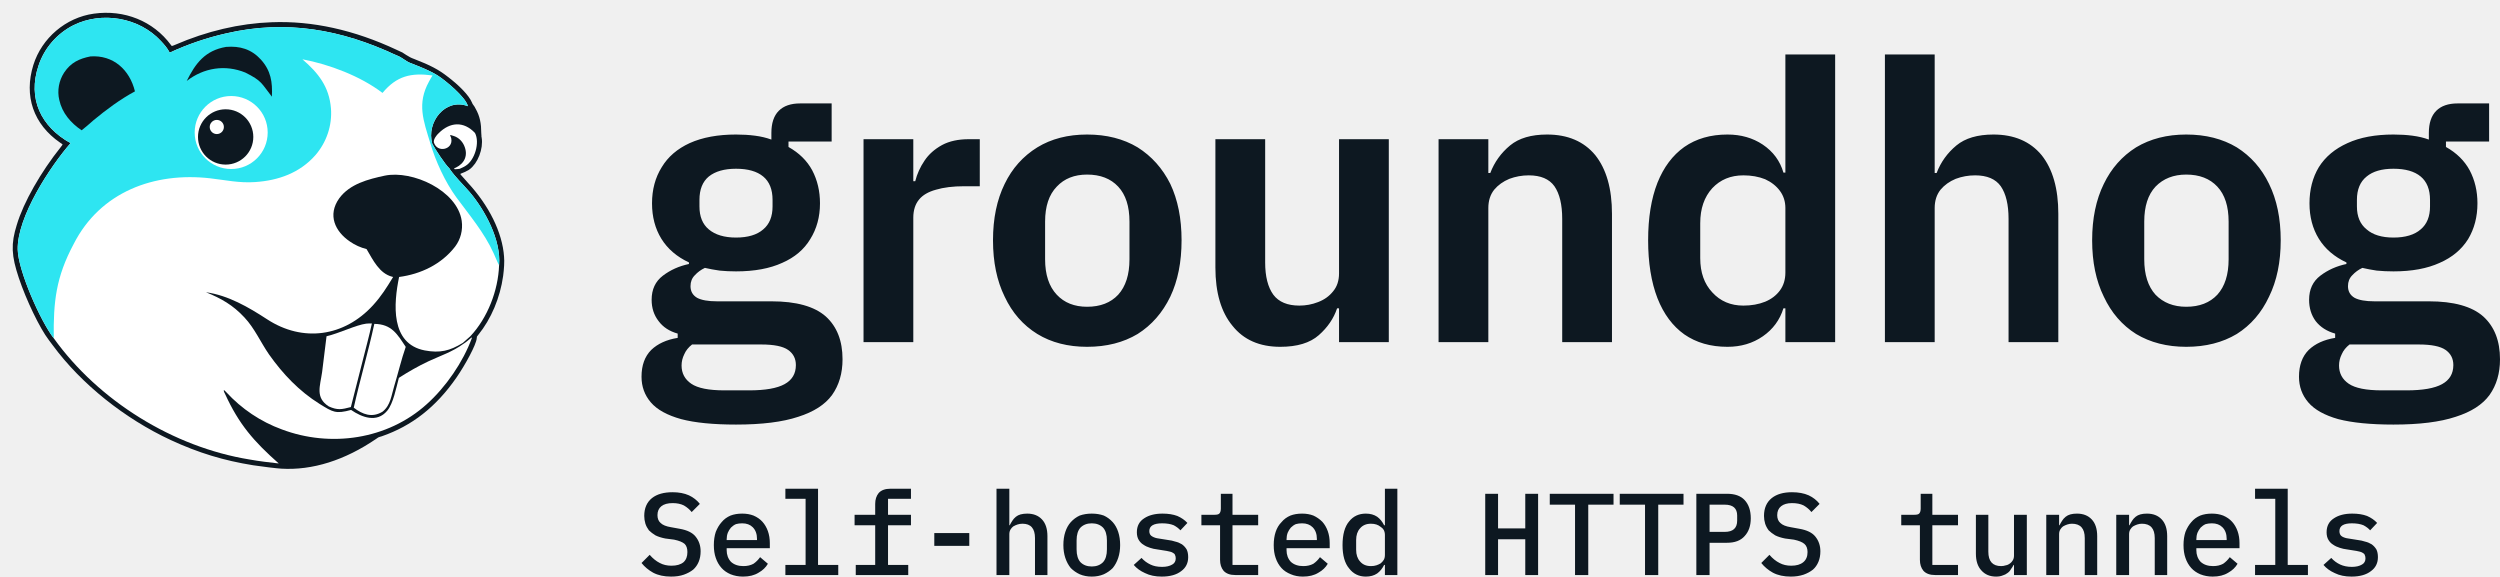
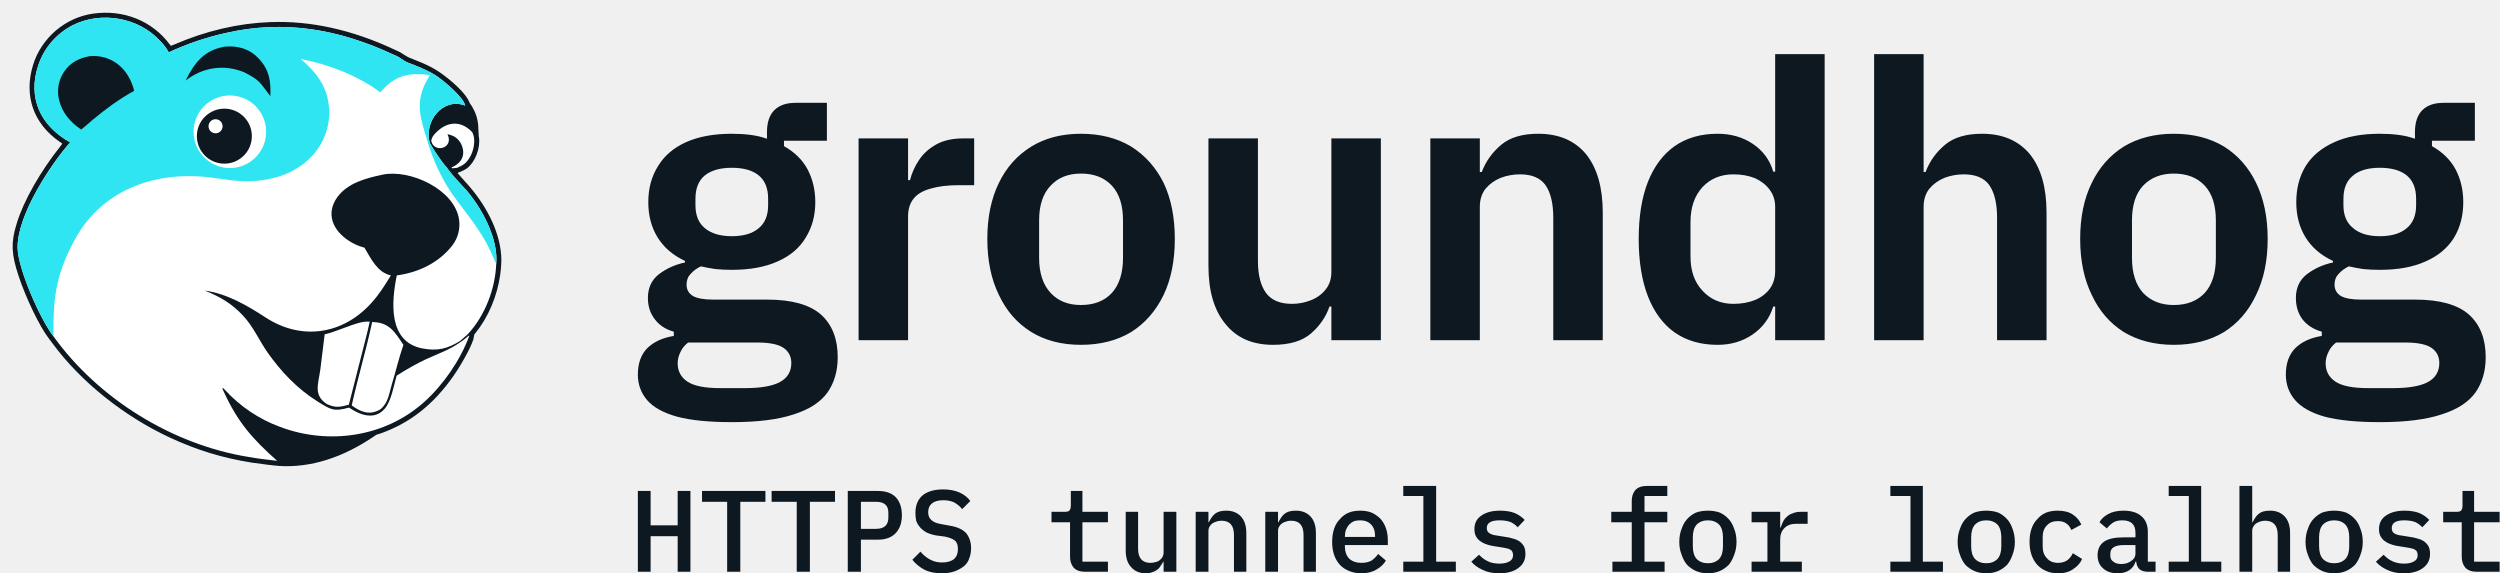
- <svg xmlns="http://www.w3.org/2000/svg" viewBox="0 -88 643 148.2" role="img" aria-label="groundhog">
+ <svg xmlns="http://www.w3.org/2000/svg" viewBox="0 -88 646.7 148.2" role="img" aria-label="groundhog">
  <g transform="translate(0 -88) scale(0.569)">
    <path fill="#0D1821" d="M127.3 209.1C125.4 209 118.9 208.2 114.9 207.6C101.8 205.5 90.6 202.1 78.3 196.4C57.9 186.9 38.7 171.6 26.1 154.5C25.1 153.2 25 153 24.3 152.1C20.4 147 14.4 134.6 11.1 124.7C7.9 115.1 7.7 110.5 10.2 102.5C13.1 92.7 20.8 79.2 29.7 68.1C31 66.5 31.2 65.7 30.9 64.6C30.6 63.6 30.3 63.2 28.7 62.2C17.7 54.6 13.7 43.1 17.7 30.2C21.2 19 31.2 10.5 42.8 8.9C55.6 7.1 67.7 12 75 21.9C76.4 23.8 77.5 24 80.2 22.8C94.3 16.7 108.8 13.3 122.9 12.8C140.8 12.1 159.3 16.2 178.1 25C178.6 25.2 179.2 25.5 179.4 25.6C180 25.8 180.8 26.2 182.2 27.2C183.8 28.2 184.5 28.6 186.4 29.3C193.4 32 196.9 33.9 200.5 36.7C205.8 40.7 209.8 44.9 210.9 47.6C211 47.9 211.2 48.4 211.4 48.6C212.2 49.7 212.4 50 212.6 50.5C214.2 53.3 214.8 56.1 214.8 60.3C214.9 61.5 214.9 62.3 215 62.6C215.7 66.6 213.5 72.4 210.4 74.5C209.7 74.9 208.1 75.7 207.4 75.9C206 76.3 205 78 205.5 79.5C205.7 80.3 205.8 80.4 209.4 84.4C218.7 94.4 224.4 106.1 225.1 116.2C225.3 118.1 225.1 121.5 224.7 124.4C223.4 133.7 219.6 142.8 214 149.7C213.1 150.8 212.8 151.4 212.8 152.4C212.7 154.6 208.1 163.3 204 169.2C195.1 182 184.7 190.1 171.7 194.6C170 195.1 169.9 195.1 168.5 196.1C154.7 205.5 140.7 209.9 127.3 209.1Z" stroke="#0D1821" stroke-width="5.5" stroke-linejoin="round" />
    <path fill="#FFFFFF" d="M31.9 64.7C18.5 57.3 12.4 44.6 17.4 29.7C20 21.8 25.7 15.2 33.2 11.4C46.1 5 62.9 7.9 72.7 18.5C74.3 20.2 75.7 21.8 76.7 23.8C84.9 20 93.4 17.1 102.2 15.1C129.3 8.8 154.3 13.3 179.2 25C181.4 25.7 183.3 27.6 185.3 28.4C189.6 30.1 193.9 31.7 197.8 34.1C201.3 36.3 210.6 44 211.5 48C201.3 44.1 192.6 55.3 195.4 65C196.8 67.6 201.1 74.2 203.2 76.2L203.5 76.7C205.9 80.1 209.4 83.5 212.2 86.7C219.2 94.9 226.6 108.6 225.6 119.9C225.2 131.3 220.4 143.7 212.6 152C211.4 153.1 210.4 154 209.2 155C203.3 158.6 198.9 159.7 192 158.4C176.4 155.4 177.9 137.3 180.4 125.2C190.2 123.9 199.5 119.5 205.7 111.5C208.2 108.2 209.3 104 208.7 99.8C206.7 86.1 186.4 76.8 173.9 79.4C166.5 81 158.1 83.1 153.3 89.7C148 97.2 151.4 104.6 158.2 109.2C160.5 110.8 163 111.9 165.7 112.6C168.7 117.7 171.5 123.6 177.3 125.1L177.7 125.2C174.7 130.1 172.5 133.7 168.6 138C155.6 152.2 136.9 154.9 120.7 144.3C112.4 138.9 103.2 133.5 93.1 132.1C100 134.9 105.3 137.9 110.5 143.5C115.1 148.4 117.8 154.7 121.6 160.2C127.9 169.1 135.2 176.8 144.5 182.6C150.5 186.3 151.7 187.2 158.7 185.3C163.5 188.6 170.3 191.3 175 185.7C177.8 182.4 179.1 175.2 180.3 170.8C184.5 168.1 189.2 165.4 193.7 163.3C199.3 160.7 204.4 159.1 209.5 155.4C210.3 155 212.5 153.1 213.2 152.5L213.3 152.8C209.3 163.7 201.5 175 192.9 182.7C175.2 198.7 149.4 202.4 127.4 194.1C117.8 190.6 109.2 184.8 102.3 177.3L101.4 176.4L101.1 176.5C101.3 177.2 101.3 177.3 101.7 178C108 191.8 114.7 199.5 126 209.5C121.6 209 117.2 208.5 112.8 207.7C78.3 202.1 44.6 181.2 24.3 152.9C18.3 145.2 8.2 122.3 8 112.8C7.7 98 22.8 75.1 31.9 64.7Z" />
    <path fill="#2EE5F1" d="M31.9 64.7C18.5 57.3 12.4 44.6 17.4 29.7C20 21.8 25.7 15.2 33.2 11.4C46.1 5 62.9 7.9 72.7 18.5C74.3 20.2 75.7 21.8 76.7 23.8C84.9 20 93.4 17.1 102.2 15.1C129.3 8.8 154.3 13.3 179.2 25C181.4 25.7 183.3 27.6 185.3 28.4C189.6 30.1 193.9 31.7 197.8 34.1C201.3 36.3 210.6 44 211.5 48C201.3 44.1 192.6 55.3 195.4 65C196.8 67.6 201.1 74.2 203.2 76.2L203.5 76.7C205.9 80.1 209.4 83.5 212.2 86.7C219.2 94.9 226.6 108.6 225.6 119.9C224.7 118.3 223.9 116.1 223.1 114.4C218.8 105 212.3 97.4 206.2 89.1C201.2 82.2 196.9 72.9 194.5 64.7C191.4 54.5 188.4 46.9 193.9 36.9C194.4 35.9 195 35 195.5 34.1C185.8 32.8 179.3 34.3 172.9 42C162.9 34.4 148.9 29.1 136.7 26.8C143.9 33 148.8 39.2 149.6 49C150.2 56.7 147.6 64.3 142.6 70.1C135.5 78.2 125.8 81.6 115.3 82.3C108.1 82.8 102 81.4 95 80.6C69.7 77.7 45.3 86.7 33.3 110.3C25.3 125.3 24.1 136.3 24.3 152.9C18.3 145.2 8.2 122.3 8 112.8C7.7 98 22.8 75.1 31.9 64.7Z" />
    <path fill="#0D1821" d="M40.9 25.5C51.2 24.8 58.6 31.5 61 41.3C54.3 44.9 48 49.6 42.2 54.4C40.5 56 38.7 57.4 36.9 58.9C32 55.6 28.1 51.1 26.8 45.2C25.8 41 26.6 36.5 29 32.8C32 28.3 35.8 26.5 40.9 25.5Z" />
    <path fill="#FFFFFF" d="M165.5 146.3C166.2 146.2 167.3 146.2 168.1 146.2C166.9 151.8 165.3 157.6 163.9 163.2L158.6 184C154.4 185.1 152.6 185.5 148.6 183.7C142.4 179.7 144.7 174.6 145.6 168.2L147.6 152C153.5 150.6 160.9 146.9 165.5 146.3Z" />
    <path fill="#FFFFFF" d="M169.2 146.4C177.1 146.5 179.6 151.1 183.4 156.8C181.4 162.5 180 168.6 178.2 174.5C176.9 178.7 176.6 183.2 172.9 186.1C168.1 189 163.9 187.3 159.9 184.3C162.7 171.7 166.5 158.9 169.2 146.4Z" />
    <path fill="#FFFFFF" d="M206 75.8C210.1 73.8 211.7 70.1 209.8 65.8C208.9 63.8 207.3 62.2 205.2 61.5C202.4 60.5 203.8 61.3 204 62.7C204.9 67.7 197.5 69.3 196.1 64.3C195.9 62.9 197.4 61 198.3 60.2C203.4 55.1 209.6 54.7 214.7 60.1C217 64.4 214.6 72.5 210.4 75C209.5 75.6 208.8 75.8 207.8 76.3C207 76.4 206.3 76.5 205.5 76.5C205.4 76.3 205.4 76.2 205.3 76L206 75.8Z" />
    <path fill="#0D1821" d="M102.2 21.2C108.4 20.7 113.6 22.2 117.9 26.9C122.5 32 123.2 37.1 122.9 43.7C118.1 37.6 118.5 36.6 110.9 32.8C101.8 29.1 92.1 30.6 84.4 36.6C88.4 28.5 92.8 22.8 102.2 21.2Z" />
    <circle fill="#FFFFFF" cx="104.5" cy="59.9" r="16.5" />
    <circle fill="#0D1821" cx="102" cy="61.9" r="12.5" />
    <circle fill="#FFFFFF" cx="98" cy="57.4" r="3.2" />
  </g>
  <path fill="#0D1821" transform="translate(162.2 0)" d="M54.5 4.4Q54.5 9.8 51.8 13.6Q49.1 17.3 43.1 19.2Q37.1 21.2 27.1 21.2Q18.3 21.2 13 19.8Q7.6 18.3 5.2 15.5Q2.8 12.7 2.8 8.9Q2.8 4.5 5.3 2Q7.8 -0.4 12.1 -1.1V-2.2Q8.9 -3.1 7.2 -5.4Q5.4 -7.7 5.4 -10.9Q5.4 -14.9 8.3 -17.1Q11.2 -19.3 15 -20.1V-20.5Q10.3 -22.7 7.9 -26.6Q5.5 -30.5 5.5 -35.7Q5.5 -41 8 -45Q10.4 -49 15.2 -51.2Q20.1 -53.4 27.1 -53.4Q29.7 -53.4 32 -53.1Q34.3 -52.8 36.2 -52.1V-53.8Q36.2 -57.6 38.1 -59.5Q40 -61.4 43.6 -61.4H51.7V-51.6H40.6V-50.2Q44.7 -47.9 46.7 -44.2Q48.7 -40.4 48.7 -35.7Q48.7 -30.5 46.2 -26.5Q43.8 -22.5 39 -20.4Q34.2 -18.2 27.1 -18.2Q24.9 -18.2 22.9 -18.4Q20.8 -18.7 19.1 -19.1Q17.6 -18.4 16.5 -17.2Q15.4 -16.1 15.4 -14.4Q15.4 -12.4 17.1 -11.4Q18.8 -10.5 22.2 -10.5H36.2Q45.8 -10.5 50.2 -6.6Q54.5 -2.7 54.5 4.4ZM42.5 5.9Q42.5 3.4 40.5 2Q38.5 0.6 33.6 0.6H15.8Q14.4 1.7 13.8 3.1Q13.1 4.5 13.1 6Q13.1 9 15.6 10.7Q18.1 12.4 24.1 12.4H30.5Q36.7 12.4 39.6 10.8Q42.5 9.2 42.5 5.9ZM27.1 -26.9Q31.7 -26.9 34.1 -29Q36.5 -31 36.5 -34.9V-36.6Q36.5 -40.6 34.1 -42.6Q31.7 -44.6 27.1 -44.6Q22.6 -44.6 20.1 -42.6Q17.7 -40.6 17.7 -36.6V-34.9Q17.7 -31 20.1 -29Q22.6 -26.9 27.1 -26.9ZM72.7 0H59.9V-52.2H72.7V-41.4H73.2Q73.9 -44.2 75.6 -46.7Q77.2 -49.1 80.1 -50.7Q82.9 -52.2 87 -52.2H89.8V-40.1H85.8Q81.5 -40.1 78.5 -39.2Q75.6 -38.4 74.2 -36.7Q72.7 -34.9 72.7 -32ZM117.4 1.2Q110 1.2 104.6 -2.1Q99.1 -5.5 96.2 -11.7Q93.2 -17.8 93.2 -26.2Q93.2 -34.6 96.2 -40.7Q99.1 -46.7 104.6 -50.1Q110 -53.4 117.4 -53.4Q124.9 -53.4 130.4 -50.1Q135.8 -46.7 138.8 -40.7Q141.7 -34.6 141.7 -26.2Q141.7 -17.8 138.8 -11.7Q135.8 -5.5 130.4 -2.1Q124.9 1.2 117.4 1.2ZM117.4 -9.1Q122.5 -9.1 125.4 -12.2Q128.3 -15.4 128.3 -21.3V-31Q128.3 -36.9 125.4 -40Q122.5 -43.1 117.4 -43.1Q112.5 -43.1 109.6 -40Q106.6 -36.9 106.6 -31V-21.3Q106.6 -15.4 109.6 -12.2Q112.5 -9.1 117.4 -9.1ZM182.2 0V-8.7H181.7Q180.4 -4.8 177 -1.8Q173.6 1.2 167.1 1.2Q159.1 1.2 154.8 -4.2Q150.4 -9.5 150.4 -19.2V-52.2H163.2V-20.5Q163.2 -15.1 165.3 -12.2Q167.4 -9.4 172 -9.4Q174.5 -9.4 176.8 -10.3Q179.2 -11.2 180.7 -13.1Q182.2 -14.9 182.2 -17.7V-52.2H195V0ZM220.6 0H207.8V-52.2H220.6V-43.5H221.1Q222.7 -47.7 226.2 -50.6Q229.6 -53.4 235.7 -53.4Q243.7 -53.4 248.1 -48.1Q252.4 -42.7 252.4 -33V0H239.6V-31.7Q239.6 -37.2 237.6 -40.1Q235.6 -42.9 231 -42.9Q228.4 -42.9 226 -42Q223.6 -41 222.1 -39.2Q220.6 -37.3 220.6 -34.5ZM297 0V-8.7H296.5Q295.1 -4.2 291.2 -1.5Q287.3 1.2 282.1 1.2Q275.6 1.2 271 -2Q266.5 -5.2 264.1 -11.3Q261.7 -17.5 261.7 -26.2Q261.7 -34.9 264.1 -41Q266.5 -47 271 -50.2Q275.6 -53.4 282.1 -53.4Q287.3 -53.4 291.2 -50.8Q295.2 -48.1 296.5 -43.6H297V-74H309.8V0ZM286.2 -9.4Q289.3 -9.4 291.8 -10.4Q294.2 -11.4 295.6 -13.3Q297 -15.2 297 -17.9V-34.5Q297 -37 295.6 -38.9Q294.2 -40.8 291.8 -41.9Q289.3 -42.9 286.2 -42.9Q281.3 -42.9 278.2 -39.6Q275.1 -36.2 275.1 -30.6V-21.6Q275.1 -16.1 278.2 -12.8Q281.3 -9.4 286.2 -9.4ZM322.6 0V-74H335.4V-43.5H335.9Q337.5 -47.7 341 -50.6Q344.4 -53.4 350.5 -53.4Q358.5 -53.4 362.9 -48.1Q367.2 -42.7 367.2 -33V0H354.4V-31.7Q354.4 -37.2 352.4 -40.1Q350.4 -42.9 345.8 -42.9Q343.2 -42.9 340.8 -42Q338.4 -41 336.9 -39.2Q335.4 -37.3 335.4 -34.5V0ZM400.1 1.2Q392.7 1.2 387.2 -2.1Q381.8 -5.5 378.9 -11.7Q375.9 -17.8 375.9 -26.2Q375.9 -34.6 378.9 -40.7Q381.8 -46.7 387.2 -50.1Q392.7 -53.4 400.1 -53.4Q407.6 -53.4 413.1 -50.1Q418.5 -46.7 421.4 -40.7Q424.4 -34.6 424.4 -26.2Q424.4 -17.8 421.4 -11.7Q418.5 -5.5 413.1 -2.1Q407.6 1.2 400.1 1.2ZM400.1 -9.1Q405.2 -9.1 408.1 -12.2Q411 -15.4 411 -21.3V-31Q411 -36.9 408.1 -40Q405.2 -43.1 400.1 -43.1Q395.2 -43.1 392.2 -40Q389.3 -36.9 389.3 -31V-21.3Q389.3 -15.4 392.2 -12.2Q395.2 -9.1 400.1 -9.1ZM480.8 4.4Q480.8 9.8 478.1 13.6Q475.4 17.3 469.4 19.2Q463.4 21.2 453.4 21.2Q444.6 21.2 439.2 19.8Q433.9 18.3 431.5 15.5Q429.1 12.7 429.1 8.9Q429.1 4.5 431.6 2Q434.1 -0.4 438.4 -1.1V-2.2Q435.2 -3.1 433.4 -5.4Q431.7 -7.7 431.7 -10.9Q431.7 -14.9 434.6 -17.1Q437.5 -19.3 441.3 -20.1V-20.5Q436.6 -22.7 434.2 -26.6Q431.8 -30.5 431.8 -35.7Q431.8 -41 434.2 -45Q436.7 -49 441.6 -51.2Q446.4 -53.4 453.4 -53.4Q456 -53.4 458.3 -53.1Q460.6 -52.8 462.5 -52.1V-53.8Q462.5 -57.6 464.4 -59.5Q466.3 -61.4 469.9 -61.4H478V-51.6H466.9V-50.2Q471 -47.9 473 -44.2Q475 -40.4 475 -35.7Q475 -30.5 472.6 -26.5Q470.1 -22.5 465.3 -20.4Q460.5 -18.2 453.4 -18.2Q451.2 -18.2 449.1 -18.4Q447.1 -18.7 445.4 -19.1Q443.9 -18.4 442.8 -17.2Q441.7 -16.1 441.7 -14.4Q441.7 -12.4 443.4 -11.4Q445.1 -10.5 448.5 -10.5H462.5Q472.1 -10.5 476.5 -6.6Q480.8 -2.7 480.8 4.4ZM468.8 5.9Q468.8 3.4 466.8 2Q464.8 0.6 459.9 0.6H442.1Q440.7 1.7 440.1 3.1Q439.4 4.5 439.4 6Q439.4 9 441.9 10.7Q444.4 12.4 450.4 12.4H456.8Q463 12.4 465.9 10.8Q468.8 9.2 468.8 5.9ZM453.4 -26.9Q458 -26.9 460.4 -29Q462.8 -31 462.8 -34.9V-36.6Q462.8 -40.6 460.4 -42.6Q458 -44.6 453.4 -44.6Q448.9 -44.6 446.5 -42.6Q444 -40.6 444 -36.6V-34.9Q444 -31 446.5 -29Q448.9 -26.9 453.4 -26.9Z" />
-   <path fill="#0D1821" transform="translate(163.8 59.9)" d="M8.8 0.4Q6.1 0.4 4.2 -0.6Q2.4 -1.6 1.2 -3.1L3.3 -5.2Q4.5 -3.8 5.9 -3.1Q7.2 -2.4 8.9 -2.4Q10.9 -2.4 12 -3.3Q13 -4.2 13 -5.9Q13 -7.3 12.3 -8Q11.5 -8.7 9.6 -9.1L7.3 -9.4Q5.8 -9.7 4.8 -10.2Q3.8 -10.8 3.1 -11.5Q2.5 -12.3 2.2 -13.2Q1.9 -14.2 1.9 -15.2Q1.9 -18.2 3.9 -19.8Q5.8 -21.3 9.2 -21.3Q11.6 -21.3 13.4 -20.5Q15.1 -19.7 16.2 -18.3L14.1 -16.2Q13.3 -17.2 12.1 -17.9Q10.9 -18.5 9.2 -18.5Q7.3 -18.5 6.3 -17.7Q5.3 -16.9 5.3 -15.4Q5.3 -14.1 6.1 -13.4Q6.9 -12.6 8.8 -12.3L11 -11.9Q13.9 -11.4 15.1 -9.9Q16.4 -8.3 16.4 -6.1Q16.4 -4.6 15.9 -3.4Q15.4 -2.2 14.5 -1.4Q13.5 -0.6 12.1 -0.1Q10.7 0.4 8.8 0.4ZM27.3 0.4Q25.6 0.4 24.1 -0.2Q22.7 -0.8 21.8 -1.8Q20.8 -2.9 20.3 -4.4Q19.8 -5.8 19.8 -7.7Q19.8 -9.6 20.3 -11.1Q20.9 -12.6 21.8 -13.6Q22.7 -14.7 24.1 -15.3Q25.4 -15.8 27.1 -15.8Q28.7 -15.8 30 -15.3Q31.4 -14.7 32.3 -13.7Q33.2 -12.7 33.7 -11.3Q34.2 -9.9 34.2 -8.2V-6.9H23.1V-6.4Q23.1 -4.6 24.2 -3.4Q25.4 -2.3 27.4 -2.3Q28.9 -2.3 30 -2.9Q31 -3.6 31.7 -4.6L33.7 -2.9Q32.9 -1.5 31.3 -0.6Q29.7 0.4 27.3 0.4ZM27.1 -13.3Q26.2 -13.3 25.5 -13.1Q24.8 -12.8 24.2 -12.2Q23.7 -11.6 23.4 -10.9Q23.1 -10.1 23.1 -9.2V-9H30.9V-9.3Q30.9 -11.2 29.8 -12.3Q28.8 -13.3 27.1 -13.3ZM38.2 -2.6H43.4V-19.6H38.2V-22.2H46.6V-2.6H51.8V0H38.2ZM56.3 -2.6H61.3V-12.8H56V-15.5H61.3V-18.3Q61.3 -20 62.2 -21.1Q63.2 -22.2 65.2 -22.2H70.5V-19.6H64.6V-15.5H70.5V-12.8H64.6V-2.6H69.8V0H56.3ZM76.5 -7.5V-10.8H85.5V-7.5ZM92.5 -22.2H95.8V-12.8H95.9Q96.2 -13.4 96.6 -14Q96.9 -14.5 97.5 -15Q98 -15.4 98.7 -15.6Q99.5 -15.8 100.4 -15.8Q102.8 -15.8 104.2 -14.3Q105.6 -12.8 105.6 -10V0H102.4V-9.5Q102.4 -13.2 99.2 -13.2Q98.5 -13.2 97.9 -13Q97.3 -12.8 96.8 -12.5Q96.4 -12.2 96.1 -11.7Q95.8 -11.2 95.8 -10.5V0H92.5ZM117 0.4Q115.3 0.4 113.9 -0.2Q112.6 -0.8 111.6 -1.8Q110.7 -2.9 110.2 -4.4Q109.7 -5.9 109.7 -7.7Q109.7 -9.6 110.2 -11.1Q110.7 -12.6 111.6 -13.6Q112.6 -14.7 113.9 -15.3Q115.3 -15.8 117 -15.8Q118.7 -15.8 120.1 -15.3Q121.4 -14.7 122.4 -13.6Q123.3 -12.6 123.8 -11.1Q124.3 -9.6 124.3 -7.7Q124.3 -5.9 123.8 -4.4Q123.3 -2.9 122.4 -1.8Q121.4 -0.8 120.1 -0.2Q118.7 0.4 117 0.4ZM117 -2.2Q118.8 -2.2 119.9 -3.3Q120.9 -4.4 120.9 -6.6V-8.9Q120.9 -11.1 119.9 -12.2Q118.8 -13.3 117 -13.3Q115.2 -13.3 114.1 -12.2Q113.1 -11.1 113.1 -8.9V-6.6Q113.1 -4.4 114.1 -3.3Q115.2 -2.2 117 -2.2ZM135 0.4Q132.5 0.4 130.7 -0.5Q128.9 -1.3 127.8 -2.6L129.8 -4.4Q130.8 -3.3 132.1 -2.7Q133.3 -2.1 135.1 -2.1Q136.7 -2.1 137.7 -2.7Q138.6 -3.2 138.6 -4.3Q138.6 -4.8 138.4 -5.2Q138.3 -5.5 137.9 -5.7Q137.6 -5.9 137.2 -6Q136.7 -6.1 136.3 -6.2L133.8 -6.6Q132.9 -6.7 132 -7Q131 -7.3 130.3 -7.8Q129.6 -8.2 129.1 -9Q128.6 -9.8 128.6 -11Q128.6 -13.4 130.5 -14.6Q132.3 -15.8 135.2 -15.8Q137.4 -15.8 139 -15.2Q140.6 -14.5 141.6 -13.4L139.8 -11.5Q139.2 -12.2 138.1 -12.8Q136.9 -13.3 135.1 -13.3Q131.8 -13.3 131.8 -11.3Q131.8 -10.3 132.6 -9.9Q133.3 -9.5 134.2 -9.4L136.7 -9Q137.6 -8.9 138.5 -8.6Q139.4 -8.4 140.2 -7.9Q140.9 -7.4 141.4 -6.6Q141.8 -5.8 141.8 -4.6Q141.8 -2.3 140 -1Q138.2 0.4 135 0.4ZM153.9 0Q151.9 0 150.9 -1.1Q150 -2.2 150 -3.9V-12.8H145.2V-15.5H148.6Q149.5 -15.5 149.8 -15.8Q150.2 -16.2 150.2 -17.1V-20.9H153.2V-15.5H159.8V-12.8H153.2V-2.6H159.8V0ZM171.3 0.4Q169.6 0.4 168.2 -0.2Q166.7 -0.8 165.8 -1.8Q164.8 -2.9 164.3 -4.4Q163.8 -5.8 163.8 -7.7Q163.8 -9.6 164.3 -11.1Q164.8 -12.6 165.8 -13.6Q166.7 -14.7 168.1 -15.3Q169.4 -15.8 171.1 -15.8Q172.7 -15.8 174 -15.3Q175.3 -14.7 176.3 -13.7Q177.2 -12.7 177.7 -11.3Q178.2 -9.9 178.2 -8.2V-6.9H167.1V-6.4Q167.1 -4.6 168.2 -3.4Q169.4 -2.3 171.4 -2.3Q172.9 -2.3 174 -2.9Q175 -3.6 175.7 -4.6L177.7 -2.9Q176.9 -1.5 175.3 -0.6Q173.7 0.4 171.3 0.4ZM171.1 -13.3Q170.2 -13.3 169.5 -13.1Q168.8 -12.8 168.2 -12.2Q167.7 -11.6 167.4 -10.9Q167.1 -10.1 167.1 -9.2V-9H174.9V-9.3Q174.9 -11.2 173.8 -12.3Q172.8 -13.3 171.1 -13.3ZM192.4 -2.6H192.2Q191.5 -1.2 190.4 -0.4Q189.2 0.4 187.5 0.4Q184.8 0.4 183.2 -1.7Q181.5 -3.7 181.5 -7.7Q181.5 -11.8 183.2 -13.8Q184.8 -15.8 187.5 -15.8Q189.2 -15.8 190.4 -15Q191.5 -14.2 192.2 -12.8H192.4V-22.2H195.6V0H192.4ZM188.8 -2.3Q189.6 -2.3 190.2 -2.5Q190.8 -2.7 191.3 -3Q191.8 -3.4 192.1 -3.9Q192.4 -4.4 192.4 -5.2V-10.3Q192.4 -11 192.1 -11.6Q191.8 -12.1 191.3 -12.4Q190.8 -12.8 190.2 -13Q189.6 -13.2 188.8 -13.2Q187 -13.2 186 -12Q185 -10.9 185 -9V-6.5Q185 -4.6 186 -3.5Q187 -2.3 188.8 -2.3ZM228.5 -9.2H221.5V0H218.2V-20.9H221.5V-12H228.5V-20.9H231.8V0H228.5ZM244.7 -18.1V0H241.3V-18.1H234.8V-20.9H251.2V-18.1ZM262.7 -18.1V0H259.3V-18.1H252.8V-20.9H269.2V-18.1ZM272.5 0V-20.9H280.4Q283.4 -20.9 284.9 -19.3Q286.5 -17.6 286.5 -14.6Q286.5 -11.7 284.9 -10Q283.4 -8.3 280.4 -8.3H275.9V0ZM275.9 -11.1H279.8Q283 -11.1 283 -14V-15.3Q283 -18.1 279.8 -18.1H275.9ZM296.8 0.4Q294.1 0.4 292.2 -0.6Q290.4 -1.6 289.2 -3.1L291.3 -5.2Q292.5 -3.8 293.9 -3.1Q295.2 -2.4 296.9 -2.4Q298.9 -2.4 300 -3.3Q301.1 -4.2 301.1 -5.9Q301.1 -7.3 300.3 -8Q299.5 -8.7 297.6 -9.1L295.3 -9.4Q293.8 -9.7 292.8 -10.2Q291.8 -10.8 291.1 -11.5Q290.5 -12.3 290.2 -13.2Q289.9 -14.2 289.9 -15.2Q289.9 -18.2 291.9 -19.8Q293.8 -21.3 297.1 -21.3Q299.6 -21.3 301.4 -20.5Q303.1 -19.7 304.2 -18.3L302.1 -16.2Q301.3 -17.2 300.1 -17.9Q298.9 -18.5 297.1 -18.5Q295.3 -18.5 294.3 -17.7Q293.3 -16.9 293.3 -15.4Q293.3 -14.1 294.1 -13.4Q294.9 -12.6 296.8 -12.3L299 -11.9Q301.9 -11.4 303.1 -9.9Q304.4 -8.3 304.4 -6.1Q304.4 -4.6 303.9 -3.4Q303.4 -2.2 302.5 -1.4Q301.5 -0.6 300.1 -0.1Q298.6 0.4 296.8 0.4ZM333.9 0Q331.9 0 330.9 -1.1Q330 -2.2 330 -3.9V-12.8H325.2V-15.5H328.6Q329.5 -15.5 329.8 -15.8Q330.2 -16.2 330.2 -17.1V-20.9H333.2V-15.5H339.8V-12.8H333.2V-2.6H339.8V0ZM354.2 -2.6H354.1Q353.8 -2 353.4 -1.5Q353.1 -0.9 352.5 -0.5Q352 -0.1 351.3 0.1Q350.6 0.4 349.6 0.4Q347.2 0.4 345.8 -1.2Q344.4 -2.7 344.4 -5.5V-15.5H347.6V-6Q347.6 -2.3 350.9 -2.3Q351.5 -2.3 352.1 -2.5Q352.7 -2.6 353.2 -3Q353.6 -3.3 353.9 -3.8Q354.2 -4.3 354.2 -5V-15.5H357.5V0H354.2ZM362.5 0V-15.5H365.8V-12.8H365.9Q366.2 -13.4 366.6 -14Q366.9 -14.5 367.5 -15Q368 -15.4 368.7 -15.6Q369.4 -15.8 370.4 -15.8Q372.8 -15.8 374.2 -14.3Q375.6 -12.8 375.6 -10V0H372.4V-9.5Q372.4 -13.2 369.1 -13.2Q368.5 -13.2 367.9 -13Q367.3 -12.8 366.8 -12.5Q366.4 -12.2 366.1 -11.7Q365.8 -11.2 365.8 -10.5V0ZM380.5 0V-15.5H383.8V-12.8H383.9Q384.2 -13.4 384.6 -14Q384.9 -14.5 385.5 -15Q386 -15.4 386.7 -15.6Q387.4 -15.8 388.4 -15.8Q390.8 -15.8 392.2 -14.3Q393.6 -12.8 393.6 -10V0H390.4V-9.5Q390.4 -13.2 387.1 -13.2Q386.5 -13.2 385.9 -13Q385.3 -12.8 384.8 -12.5Q384.4 -12.2 384.1 -11.7Q383.8 -11.2 383.8 -10.5V0ZM405.3 0.4Q403.6 0.4 402.1 -0.2Q400.7 -0.8 399.8 -1.8Q398.8 -2.9 398.3 -4.4Q397.8 -5.8 397.8 -7.7Q397.8 -9.6 398.3 -11.1Q398.9 -12.6 399.8 -13.6Q400.7 -14.7 402.1 -15.3Q403.4 -15.8 405.1 -15.8Q406.7 -15.8 408 -15.3Q409.4 -14.7 410.3 -13.7Q411.2 -12.7 411.7 -11.3Q412.2 -9.9 412.2 -8.2V-6.9H401.1V-6.4Q401.1 -4.6 402.2 -3.4Q403.4 -2.3 405.4 -2.3Q406.9 -2.3 408 -2.9Q409 -3.6 409.7 -4.6L411.7 -2.9Q410.9 -1.5 409.3 -0.6Q407.7 0.4 405.3 0.4ZM405.1 -13.3Q404.2 -13.3 403.5 -13.1Q402.8 -12.8 402.2 -12.2Q401.7 -11.6 401.4 -10.9Q401.1 -10.1 401.1 -9.2V-9H408.9V-9.3Q408.9 -11.2 407.8 -12.3Q406.8 -13.3 405.1 -13.3ZM416.2 -2.6H421.4V-19.6H416.2V-22.2H424.6V-2.6H429.8V0H416.2ZM441 0.4Q438.5 0.4 436.7 -0.5Q434.9 -1.3 433.8 -2.6L435.8 -4.4Q436.8 -3.3 438.1 -2.7Q439.4 -2.1 441.1 -2.1Q442.7 -2.1 443.7 -2.7Q444.6 -3.2 444.6 -4.3Q444.6 -4.8 444.4 -5.2Q444.3 -5.5 443.9 -5.7Q443.6 -5.9 443.2 -6Q442.7 -6.1 442.3 -6.2L439.8 -6.6Q438.9 -6.7 438 -7Q437 -7.3 436.3 -7.8Q435.6 -8.2 435.1 -9Q434.6 -9.8 434.6 -11Q434.6 -13.4 436.5 -14.6Q438.3 -15.8 441.2 -15.8Q443.4 -15.8 445 -15.2Q446.6 -14.5 447.6 -13.4L445.8 -11.5Q445.2 -12.2 444.1 -12.8Q442.9 -13.3 441.1 -13.3Q437.9 -13.3 437.9 -11.3Q437.9 -10.3 438.6 -9.9Q439.3 -9.5 440.2 -9.4L442.7 -9Q443.6 -8.9 444.5 -8.6Q445.4 -8.4 446.2 -7.9Q446.9 -7.4 447.4 -6.6Q447.8 -5.8 447.8 -4.6Q447.8 -2.3 446 -1Q444.2 0.4 441 0.4Z" />
+   <path fill="#0D1821" transform="translate(162.8 59.9)" d="M12.5 -9.2H5.5V0H2.2V-20.9H5.5V-12H12.5V-20.9H15.8V0H12.5ZM28.7 -18.1V0H25.3V-18.1H18.8V-20.9H35.2V-18.1ZM46.7 -18.1V0H43.3V-18.1H36.8V-20.9H53.2V-18.1ZM56.5 0V-20.9H64.3Q67.3 -20.9 68.9 -19.3Q70.5 -17.6 70.5 -14.6Q70.5 -11.7 68.9 -10Q67.3 -8.3 64.3 -8.3H59.9V0ZM59.9 -11.1H63.8Q67 -11.1 67 -14V-15.3Q67 -18.1 63.8 -18.1H59.9ZM80.8 0.4Q78.1 0.4 76.2 -0.6Q74.4 -1.6 73.2 -3.1L75.3 -5.2Q76.5 -3.8 77.9 -3.1Q79.2 -2.4 80.9 -2.4Q82.9 -2.4 84 -3.3Q85 -4.2 85 -5.9Q85 -7.3 84.3 -8Q83.5 -8.7 81.6 -9.1L79.3 -9.4Q77.8 -9.7 76.8 -10.2Q75.8 -10.8 75.2 -11.5Q74.5 -12.3 74.2 -13.2Q74 -14.2 74 -15.2Q74 -18.2 75.9 -19.8Q77.8 -21.3 81.2 -21.3Q83.6 -21.3 85.4 -20.5Q87.2 -19.7 88.2 -18.3L86.1 -16.2Q85.3 -17.2 84.1 -17.9Q82.9 -18.5 81.2 -18.5Q79.3 -18.5 78.3 -17.7Q77.3 -16.9 77.3 -15.4Q77.3 -14.1 78.1 -13.4Q78.9 -12.6 80.8 -12.3L83 -11.9Q85.9 -11.4 87.2 -9.9Q88.4 -8.3 88.4 -6.1Q88.4 -4.6 87.9 -3.4Q87.5 -2.2 86.5 -1.4Q85.5 -0.6 84.1 -0.1Q82.7 0.4 80.8 0.4ZM117.9 0Q115.9 0 114.9 -1.1Q114 -2.2 114 -3.9V-12.8H109.2V-15.5H112.6Q113.5 -15.5 113.8 -15.8Q114.2 -16.2 114.2 -17.1V-20.9H117.2V-15.5H123.8V-12.8H117.2V-2.6H123.8V0ZM138.2 -2.6H138.1Q137.8 -2 137.4 -1.5Q137.1 -0.9 136.5 -0.5Q136 -0.1 135.3 0.1Q134.6 0.4 133.6 0.4Q131.2 0.4 129.8 -1.2Q128.4 -2.7 128.4 -5.5V-15.5H131.6V-6Q131.6 -2.3 134.8 -2.3Q135.5 -2.3 136.1 -2.5Q136.7 -2.6 137.2 -3Q137.6 -3.3 137.9 -3.8Q138.2 -4.3 138.2 -5V-15.5H141.5V0H138.2ZM146.5 0V-15.5H149.8V-12.8H149.9Q150.2 -13.4 150.6 -14Q150.9 -14.5 151.5 -15Q152 -15.4 152.7 -15.6Q153.4 -15.8 154.4 -15.8Q156.8 -15.8 158.2 -14.3Q159.6 -12.8 159.6 -10V0H156.4V-9.5Q156.4 -13.2 153.2 -13.2Q152.5 -13.2 151.9 -13Q151.3 -12.8 150.8 -12.5Q150.4 -12.2 150.1 -11.7Q149.8 -11.2 149.8 -10.5V0ZM164.5 0V-15.5H167.8V-12.8H167.9Q168.2 -13.4 168.6 -14Q168.9 -14.5 169.5 -15Q170 -15.4 170.7 -15.6Q171.4 -15.8 172.4 -15.8Q174.8 -15.8 176.2 -14.3Q177.6 -12.8 177.6 -10V0H174.4V-9.5Q174.4 -13.2 171.2 -13.2Q170.5 -13.2 169.9 -13Q169.3 -12.8 168.8 -12.5Q168.4 -12.2 168.1 -11.7Q167.8 -11.2 167.8 -10.5V0ZM189.3 0.4Q187.6 0.4 186.2 -0.2Q184.7 -0.8 183.8 -1.8Q182.8 -2.9 182.3 -4.4Q181.8 -5.8 181.8 -7.7Q181.8 -9.6 182.3 -11.1Q182.8 -12.6 183.8 -13.6Q184.7 -14.7 186.1 -15.3Q187.4 -15.8 189.1 -15.8Q190.7 -15.8 192 -15.3Q193.3 -14.7 194.3 -13.7Q195.2 -12.7 195.7 -11.3Q196.2 -9.9 196.2 -8.2V-6.9H185.1V-6.4Q185.1 -4.6 186.2 -3.4Q187.4 -2.3 189.4 -2.3Q190.9 -2.3 192 -2.9Q193 -3.6 193.7 -4.6L195.7 -2.9Q194.9 -1.5 193.3 -0.6Q191.7 0.4 189.3 0.4ZM189.1 -13.3Q188.2 -13.3 187.5 -13.1Q186.8 -12.8 186.2 -12.2Q185.7 -11.6 185.4 -10.9Q185.1 -10.1 185.1 -9.2V-9H192.9V-9.3Q192.9 -11.2 191.8 -12.3Q190.8 -13.3 189.1 -13.3ZM200.2 -2.6H205.4V-19.6H200.2V-22.2H208.7V-2.6H213.8V0H200.2ZM225 0.4Q222.5 0.4 220.7 -0.5Q218.9 -1.3 217.8 -2.6L219.8 -4.4Q220.8 -3.3 222.1 -2.7Q223.3 -2.1 225.1 -2.1Q226.7 -2.1 227.7 -2.7Q228.6 -3.2 228.6 -4.3Q228.6 -4.8 228.4 -5.2Q228.3 -5.5 227.9 -5.7Q227.6 -5.9 227.2 -6Q226.7 -6.1 226.3 -6.2L223.8 -6.6Q222.9 -6.7 222 -7Q221 -7.3 220.3 -7.8Q219.6 -8.2 219.1 -9Q218.6 -9.8 218.6 -11Q218.6 -13.4 220.5 -14.6Q222.3 -15.8 225.2 -15.8Q227.4 -15.8 229 -15.2Q230.6 -14.5 231.6 -13.4L229.8 -11.5Q229.2 -12.2 228.1 -12.8Q226.9 -13.3 225.1 -13.3Q221.8 -13.3 221.8 -11.3Q221.8 -10.3 222.6 -9.9Q223.3 -9.5 224.2 -9.4L226.7 -9Q227.6 -8.9 228.5 -8.6Q229.4 -8.4 230.2 -7.9Q230.9 -7.4 231.4 -6.6Q231.8 -5.8 231.8 -4.6Q231.8 -2.3 230 -1Q228.2 0.4 225 0.4ZM254.3 -2.6H259.3V-12.8H254V-15.5H259.3V-18.3Q259.3 -20 260.2 -21.1Q261.2 -22.2 263.2 -22.2H268.5V-19.6H262.6V-15.5H268.5V-12.8H262.6V-2.6H267.8V0H254.3ZM279 0.4Q277.3 0.4 275.9 -0.2Q274.6 -0.8 273.6 -1.8Q272.7 -2.9 272.2 -4.4Q271.6 -5.9 271.6 -7.7Q271.6 -9.6 272.2 -11.1Q272.7 -12.6 273.6 -13.6Q274.6 -14.7 275.9 -15.3Q277.3 -15.8 279 -15.8Q280.7 -15.8 282.1 -15.3Q283.4 -14.7 284.4 -13.6Q285.3 -12.6 285.8 -11.1Q286.4 -9.6 286.4 -7.7Q286.4 -5.9 285.8 -4.4Q285.3 -2.9 284.4 -1.8Q283.4 -0.8 282.1 -0.2Q280.7 0.4 279 0.4ZM279 -2.2Q280.8 -2.2 281.9 -3.3Q282.9 -4.4 282.9 -6.6V-8.9Q282.9 -11.1 281.9 -12.2Q280.8 -13.3 279 -13.3Q277.2 -13.3 276.1 -12.2Q275.1 -11.1 275.1 -8.9V-6.6Q275.1 -4.4 276.1 -3.3Q277.2 -2.2 279 -2.2ZM290.3 -2.6H294.4V-12.8H290.3V-15.5H297.7V-11.4H297.8Q298.1 -12.2 298.4 -12.9Q298.8 -13.7 299.4 -14.2Q300 -14.8 300.9 -15.1Q301.8 -15.5 302.9 -15.5H304.8V-12.4H301.7Q299.9 -12.4 298.8 -11.3Q297.7 -10.2 297.7 -8.4V-2.6H303.3V0H290.3ZM326.2 -2.6H331.4V-19.6H326.2V-22.2H334.6V-2.6H339.8V0H326.2ZM351 0.4Q349.3 0.4 347.9 -0.2Q346.6 -0.8 345.6 -1.8Q344.7 -2.9 344.2 -4.4Q343.6 -5.9 343.6 -7.7Q343.6 -9.6 344.2 -11.1Q344.7 -12.6 345.6 -13.6Q346.6 -14.7 347.9 -15.3Q349.3 -15.8 351 -15.8Q352.7 -15.8 354.1 -15.3Q355.4 -14.7 356.4 -13.6Q357.3 -12.6 357.8 -11.1Q358.4 -9.6 358.4 -7.7Q358.4 -5.9 357.8 -4.4Q357.3 -2.9 356.4 -1.8Q355.4 -0.8 354.1 -0.2Q352.7 0.4 351 0.4ZM351 -2.2Q352.8 -2.2 353.9 -3.3Q354.9 -4.4 354.9 -6.6V-8.9Q354.9 -11.1 353.9 -12.2Q352.8 -13.3 351 -13.3Q349.2 -13.3 348.1 -12.2Q347.1 -11.1 347.1 -8.9V-6.6Q347.1 -4.4 348.1 -3.3Q349.2 -2.2 351 -2.2ZM369.6 0.4Q367.8 0.4 366.5 -0.2Q365.1 -0.8 364.2 -1.8Q363.2 -2.9 362.7 -4.4Q362.2 -5.9 362.2 -7.7Q362.2 -9.6 362.7 -11.1Q363.2 -12.6 364.2 -13.6Q365.1 -14.7 366.5 -15.3Q367.8 -15.8 369.5 -15.8Q371.9 -15.8 373.4 -14.8Q374.9 -13.8 375.6 -12.2L373 -10.8Q372.6 -11.9 371.7 -12.5Q370.9 -13.1 369.5 -13.1Q367.7 -13.1 366.7 -12Q365.6 -10.9 365.6 -9V-6.5Q365.6 -4.6 366.7 -3.5Q367.7 -2.3 369.6 -2.3Q371 -2.3 372 -3Q372.9 -3.7 373.4 -4.8L375.8 -3.3Q375.1 -1.7 373.5 -0.7Q372 0.4 369.6 0.4ZM392.8 0Q391.4 0 390.6 -0.7Q389.9 -1.4 389.8 -2.6H389.6Q389.2 -1.2 388 -0.4Q386.8 0.4 385 0.4Q382.6 0.4 381.2 -0.9Q379.8 -2.1 379.8 -4.3Q379.8 -6.6 381.5 -7.8Q383.1 -8.9 386.6 -8.9H389.6V-10.1Q389.6 -13.3 386.2 -13.3Q384.7 -13.3 383.8 -12.7Q382.9 -12.1 382.2 -11.2L380.3 -12.8Q380.9 -14 382.5 -14.9Q384.1 -15.8 386.5 -15.8Q389.5 -15.8 391.1 -14.4Q392.8 -13 392.8 -10.3V-2.6H394.8V0ZM385.9 -2Q387.5 -2 388.5 -2.8Q389.6 -3.5 389.6 -4.6V-6.9H386.6Q383.1 -6.9 383.1 -4.7V-4.1Q383.1 -3.1 383.9 -2.6Q384.6 -2 385.9 -2ZM398.2 -2.6H403.4V-19.6H398.2V-22.2H406.6V-2.6H411.8V0H398.2ZM416.5 -22.2H419.8V-12.8H419.9Q420.2 -13.4 420.6 -14Q420.9 -14.5 421.5 -15Q422 -15.4 422.7 -15.6Q423.4 -15.8 424.4 -15.8Q426.8 -15.8 428.2 -14.3Q429.6 -12.8 429.6 -10V0H426.4V-9.5Q426.4 -13.2 423.1 -13.2Q422.5 -13.2 421.9 -13Q421.3 -12.8 420.8 -12.5Q420.4 -12.2 420.1 -11.7Q419.8 -11.2 419.8 -10.5V0H416.5ZM441 0.4Q439.3 0.4 437.9 -0.2Q436.6 -0.8 435.6 -1.8Q434.7 -2.9 434.2 -4.4Q433.6 -5.9 433.6 -7.7Q433.6 -9.6 434.2 -11.1Q434.7 -12.6 435.6 -13.6Q436.6 -14.7 437.9 -15.3Q439.3 -15.8 441 -15.8Q442.7 -15.8 444.1 -15.3Q445.4 -14.7 446.4 -13.6Q447.3 -12.6 447.8 -11.1Q448.4 -9.6 448.4 -7.7Q448.4 -5.9 447.8 -4.4Q447.3 -2.9 446.4 -1.8Q445.4 -0.8 444.1 -0.2Q442.7 0.4 441 0.4ZM441 -2.2Q442.8 -2.2 443.9 -3.3Q444.9 -4.4 444.9 -6.6V-8.9Q444.9 -11.1 443.9 -12.2Q442.8 -13.3 441 -13.3Q439.2 -13.3 438.1 -12.2Q437.1 -11.1 437.1 -8.9V-6.6Q437.1 -4.4 438.1 -3.3Q439.2 -2.2 441 -2.2ZM459 0.4Q456.5 0.4 454.7 -0.5Q452.9 -1.3 451.8 -2.6L453.8 -4.4Q454.8 -3.3 456.1 -2.7Q457.4 -2.1 459.1 -2.1Q460.7 -2.1 461.7 -2.7Q462.6 -3.2 462.6 -4.3Q462.6 -4.8 462.4 -5.2Q462.3 -5.5 461.9 -5.7Q461.6 -5.9 461.2 -6Q460.7 -6.1 460.3 -6.2L457.8 -6.6Q456.9 -6.7 456 -7Q455 -7.3 454.3 -7.8Q453.6 -8.2 453.1 -9Q452.6 -9.8 452.6 -11Q452.6 -13.4 454.5 -14.6Q456.3 -15.8 459.2 -15.8Q461.4 -15.8 463 -15.2Q464.6 -14.5 465.6 -13.4L463.8 -11.5Q463.2 -12.2 462.1 -12.8Q460.9 -13.3 459.1 -13.3Q455.9 -13.3 455.9 -11.3Q455.9 -10.3 456.6 -9.9Q457.3 -9.5 458.2 -9.4L460.7 -9Q461.6 -8.9 462.5 -8.6Q463.4 -8.4 464.2 -7.9Q464.9 -7.4 465.4 -6.6Q465.8 -5.8 465.8 -4.6Q465.8 -2.3 464 -1Q462.2 0.4 459 0.4ZM477.9 0Q475.9 0 474.9 -1.1Q474 -2.2 474 -3.9V-12.8H469.2V-15.5H472.6Q473.5 -15.5 473.8 -15.8Q474.2 -16.2 474.2 -17.1V-20.9H477.2V-15.5H483.8V-12.8H477.2V-2.6H483.8V0Z" />
</svg>
